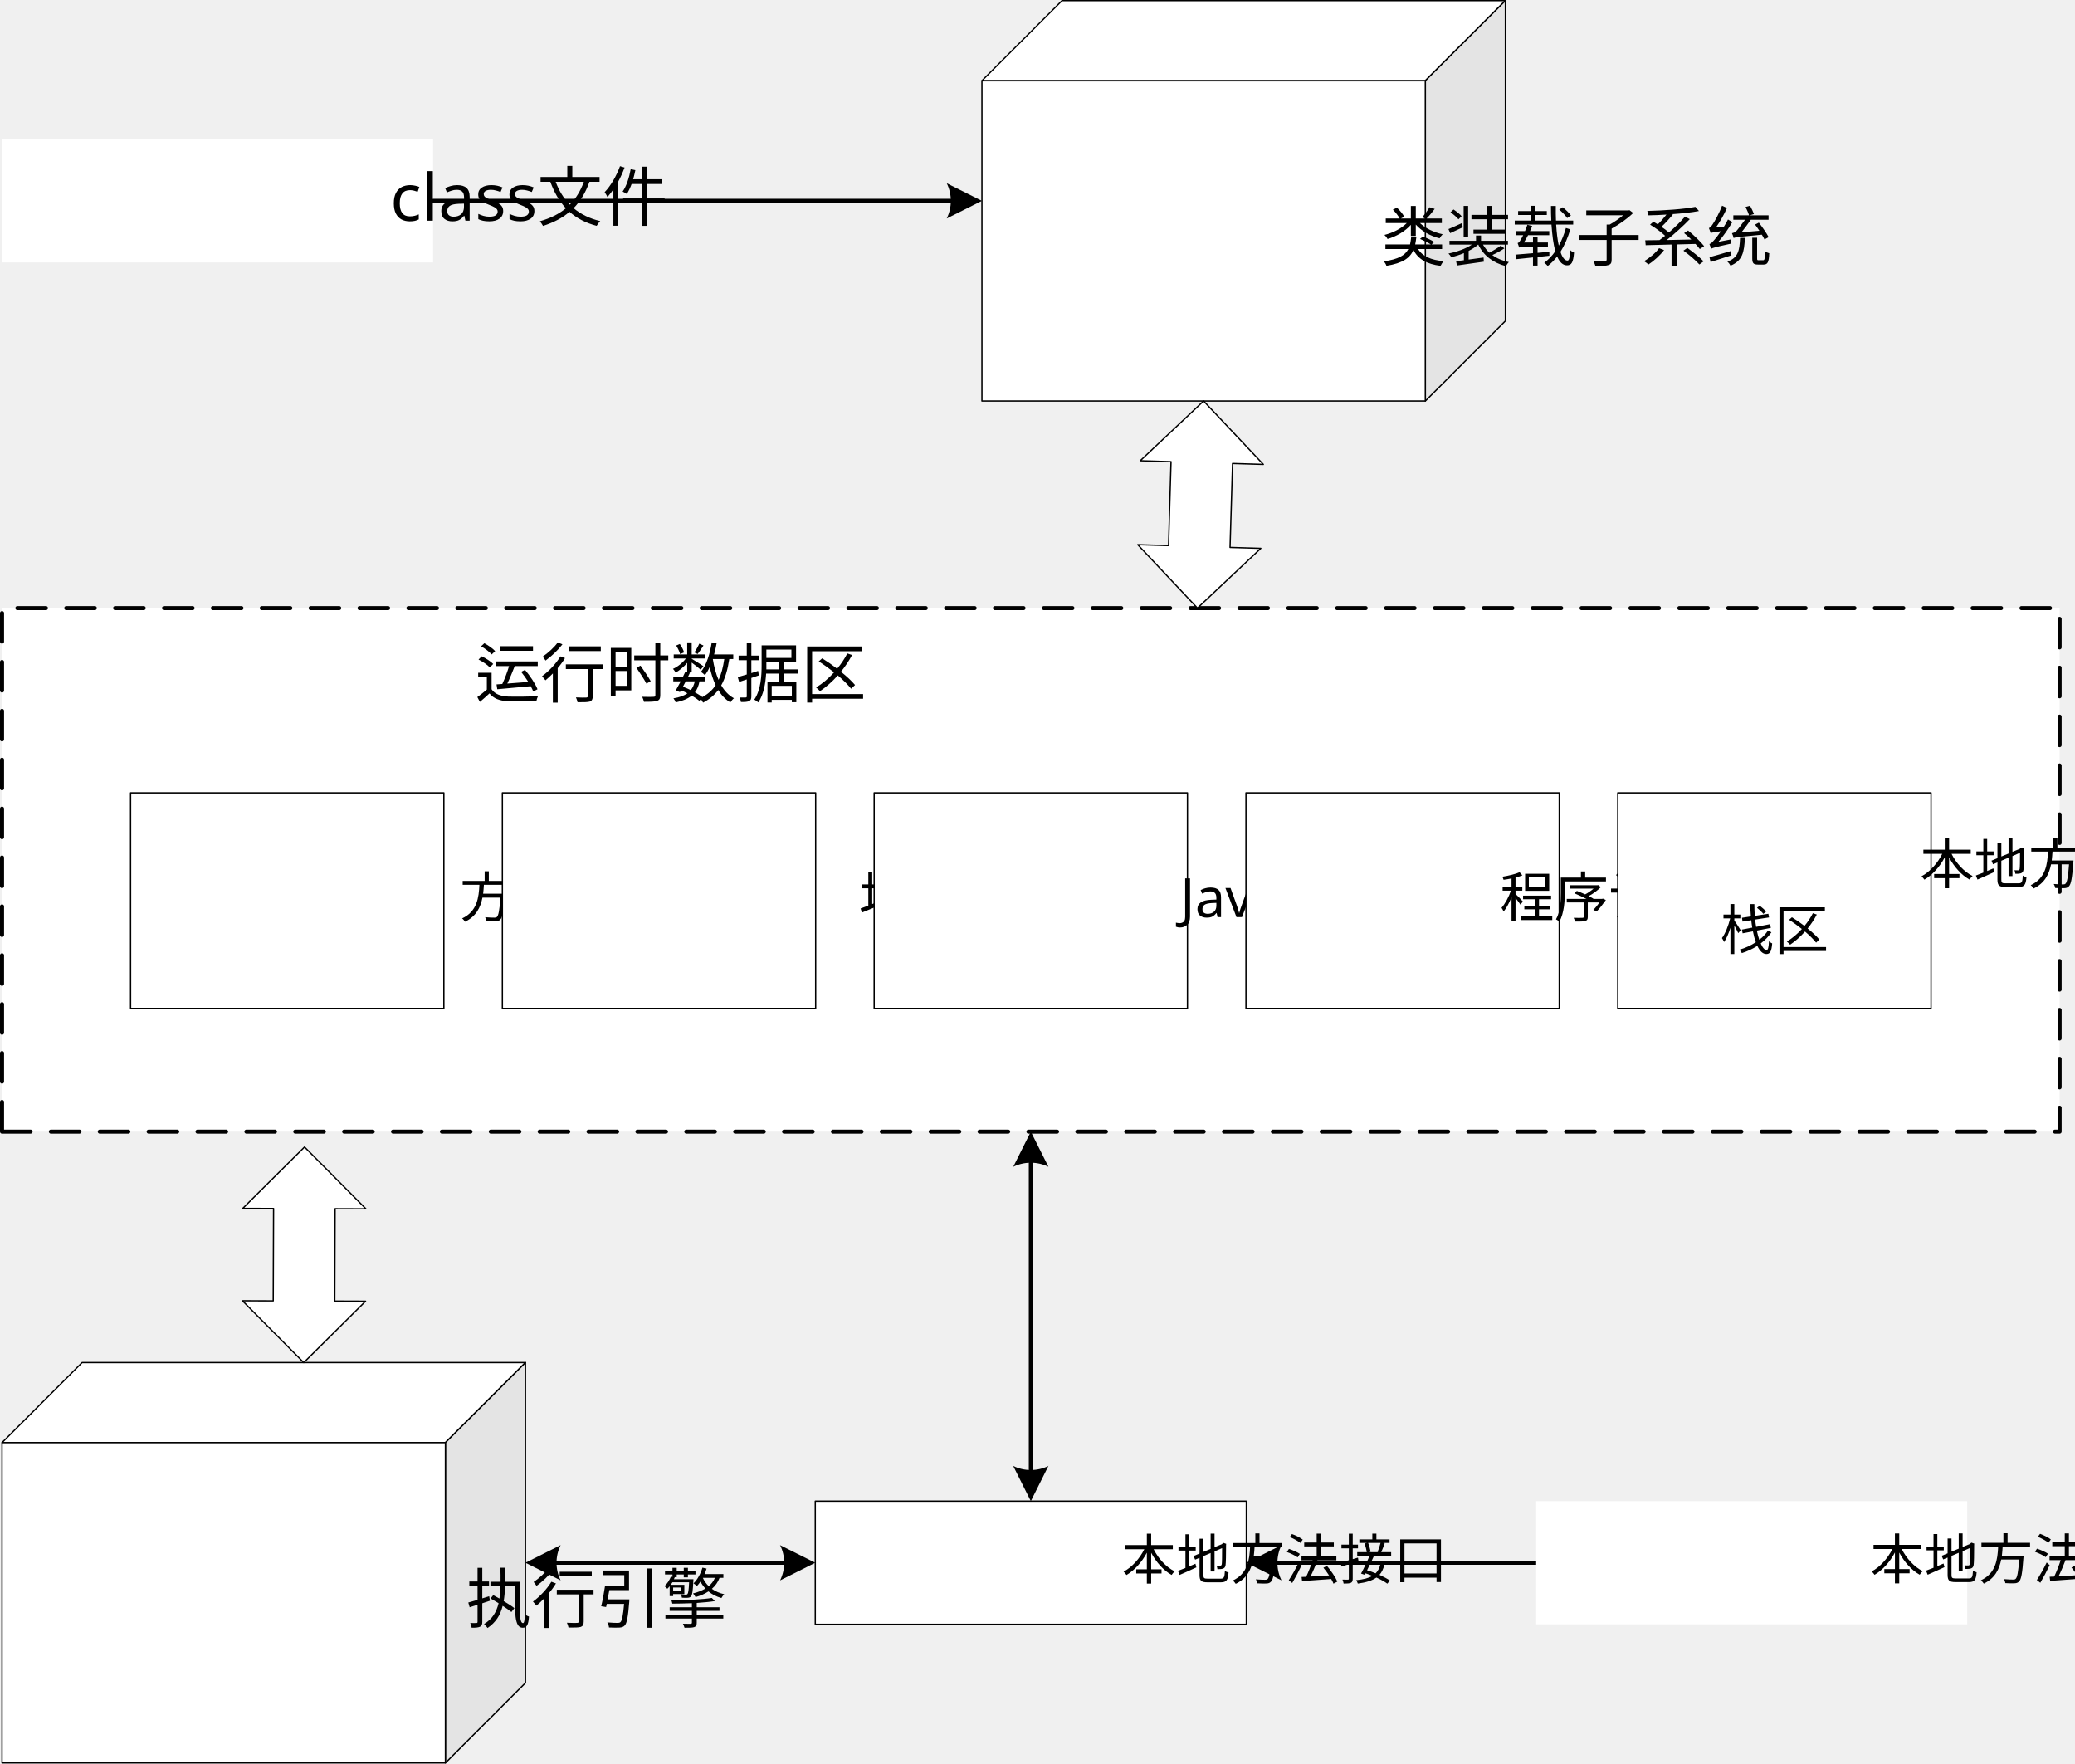
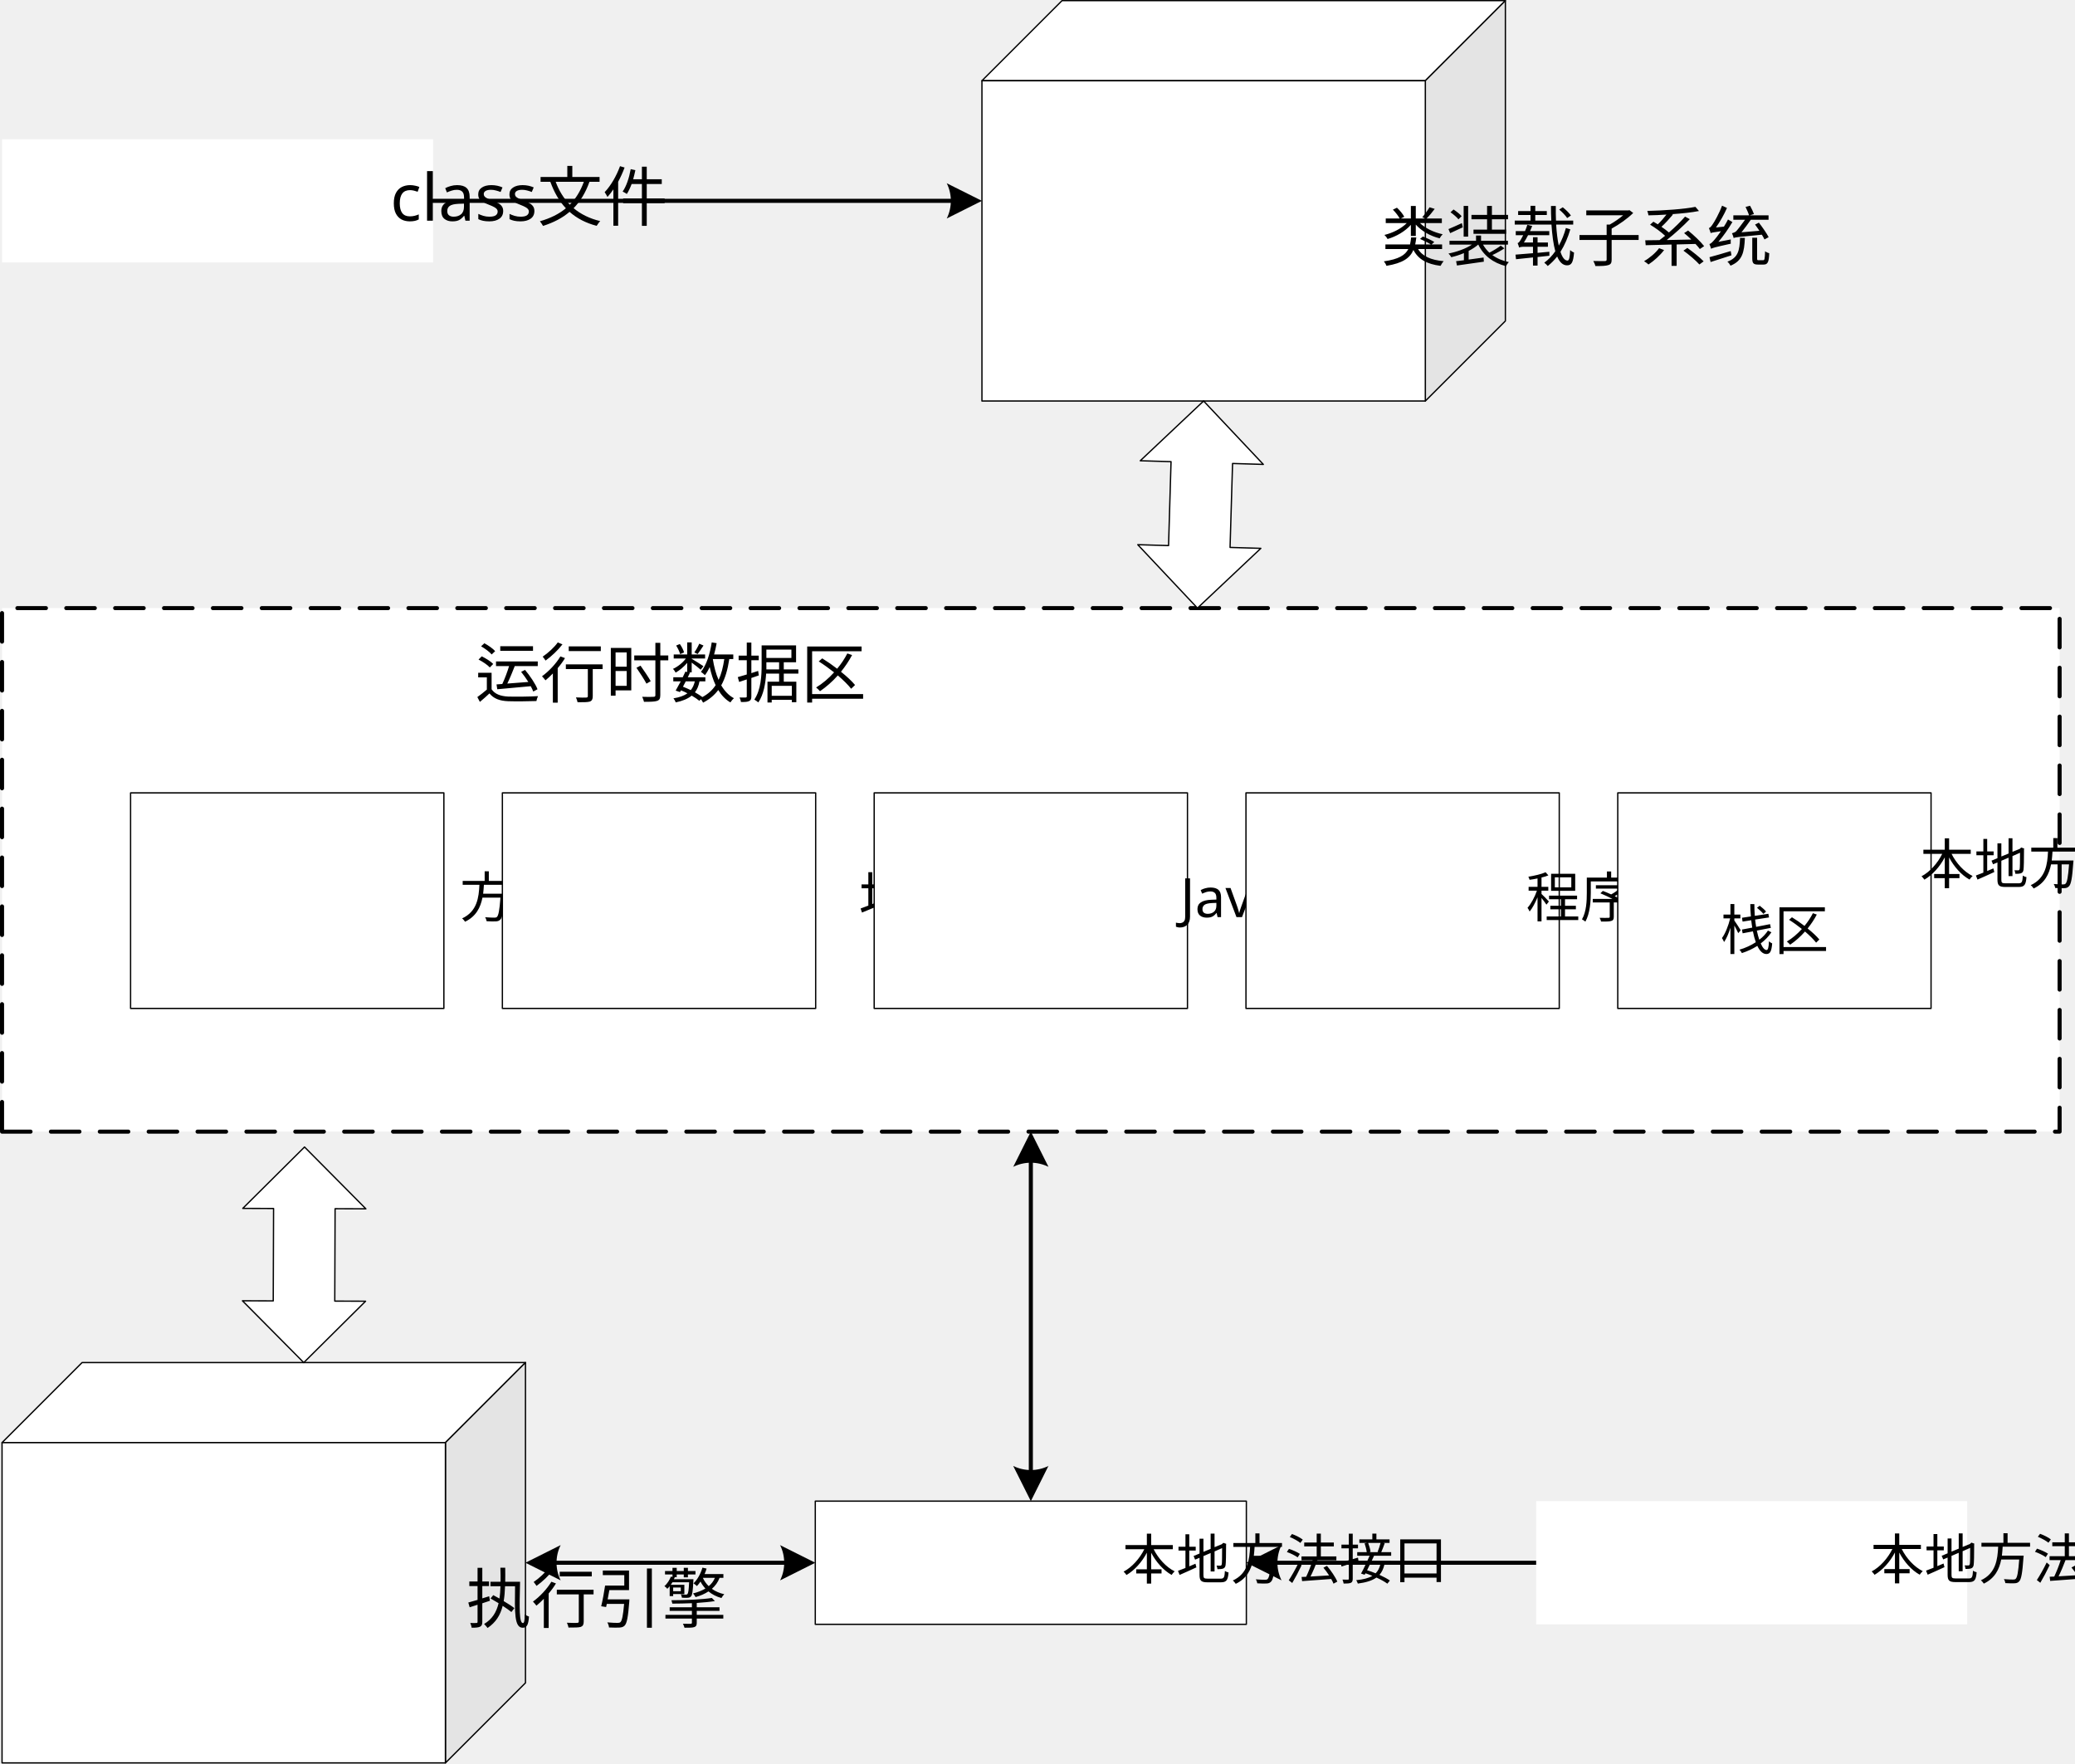
<svg xmlns="http://www.w3.org/2000/svg" xmlns:ns1="http://schemas.microsoft.com/visio/2003/SVGExtensions/" xmlns:xlink="http://www.w3.org/1999/xlink" width="5.306in" height="4.509in" viewBox="0 0 382.06 324.665" xml:space="preserve" color-interpolation-filters="sRGB" class="st15">
  <ns1:documentProperties ns1:langID="2052" ns1:metric="true" ns1:viewMarkup="false" />
  <style type="text/css">
	
		.st1 {fill:#ffffff;stroke:#000000;stroke-dasharray:5.25,3.75;stroke-linecap:round;stroke-linejoin:round;stroke-width:0.75}
		.st2 {fill:#000000;font-family:Microsoft YaHei UI;font-size:1em;font-stretch:semi-expanded}
		.st3 {fill:#ffffff;stroke:#000000;stroke-linecap:round;stroke-linejoin:round;stroke-width:0.24}
		.st4 {fill:#e4e4e4;stroke:#000000;stroke-linecap:round;stroke-linejoin:round;stroke-width:0.24}
		.st5 {fill:#000000;font-family:Microsoft YaHei UI;font-size:1em}
		.st6 {fill:#000000;font-family:Microsoft YaHei UI;font-size:0.833em}
		.st7 {fill:#000000;font-family:Segoe UI;font-size:0.833em}
		.st8 {font-family:Microsoft YaHei UI;font-size:1em}
		.st9 {font-size:1em}
		.st10 {marker-end:url(#mrkr5-61);marker-start:url(#mrkr5-59);stroke:#000000;stroke-linecap:round;stroke-linejoin:round;stroke-width:0.75}
		.st11 {fill:#000000;fill-opacity:1;stroke:#000000;stroke-opacity:1;stroke-width:0.229}
		.st12 {marker-end:url(#mrkr5-61);stroke:#000000;stroke-linecap:round;stroke-linejoin:round;stroke-width:0.75}
		.st13 {fill:#ffffff;stroke:none;stroke-linecap:round;stroke-linejoin:round;stroke-width:0.24}
		.st14 {fill:#000000;font-family:Segoe UI;font-size:1em}
		.st15 {fill:none;fill-rule:evenodd;font-size:12px;overflow:visible;stroke-linecap:square;stroke-miterlimit:3}
	
	</style>
  <defs id="Patterns_And_Gradients">
    <linearGradient id="grad0-11" x1="0" y1="0" x2="1" y2="0" gradientTransform="rotate(90 0.5 0.5)">
      <stop offset="0.01" stop-color="#ffffff" stop-opacity="1" />
      <stop offset="0.5" stop-color="#fefefe" stop-opacity="1" />
      <stop offset="1" stop-color="#ffffff" stop-opacity="1" />
    </linearGradient>
    <linearGradient id="grad0-15" x1="0" y1="0" x2="1" y2="0" gradientTransform="rotate(270 0.5 0.5)">
      <stop offset="0" stop-color="#fefefe" stop-opacity="1" />
      <stop offset="1" stop-color="#ffffff" stop-opacity="1" />
    </linearGradient>
  </defs>
  <defs id="Markers">
    <g id="lend5">
      <path d="M 2 1 L 0 0 L 1.981 -0.993 C 1.672 -0.365 1.673 0.373 1.985 1 " style="stroke:none" />
    </g>
    <marker id="mrkr5-59" class="st11" ns1:arrowType="5" ns1:arrowSize="2" ns1:setback="7.15" refX="7.15" orient="auto" markerUnits="strokeWidth" overflow="visible">
      <use xlink:href="#lend5" transform="scale(4.36) " />
    </marker>
    <marker id="mrkr5-61" class="st11" ns1:arrowType="5" ns1:arrowSize="2" ns1:setback="7.63" refX="-7.63" orient="auto" markerUnits="strokeWidth" overflow="visible">
      <use xlink:href="#lend5" transform="scale(-4.36,-4.36) " />
    </marker>
  </defs>
  <g ns1:mID="0" ns1:index="1" ns1:groupContext="foregroundPage">
    <ns1:pageProperties ns1:drawingScale="0.0393701" ns1:pageScale="0.0393701" ns1:drawingUnits="24" ns1:shadowOffsetX="8.50394" ns1:shadowOffsetY="-8.50394" />
    <ns1:layer ns1:name="容器" ns1:index="0" />
    <ns1:layer ns1:name="连接线" ns1:index="1" />
    <g id="group14-1" transform="translate(0.375,-116.34)" ns1:mID="14" ns1:groupContext="group" ns1:layerMember="0">
      <ns1:userDefs>
        <ns1:ud ns1:nameU="msvShapeCategories" ns1:prompt="" ns1:val="VT4(ContainerStyleDefaults)" />
        <ns1:ud ns1:nameU="msvStructureType" ns1:prompt="" ns1:val="VT4(Container)" />
        <ns1:ud ns1:nameU="msvSDContainerMargin" ns1:prompt="" ns1:val="VT0(0.11811023622047):24" />
        <ns1:ud ns1:nameU="msvSDContainerResize" ns1:prompt="" ns1:val="VT0(1):26" />
        <ns1:ud ns1:nameU="msvSDContainerLocked" ns1:prompt="" ns1:val="VT0(0):5" />
        <ns1:ud ns1:nameU="msvSDContainerNoHighlight" ns1:prompt="" ns1:val="VT0(0):5" />
        <ns1:ud ns1:nameU="msvSDContainerNoRibbon" ns1:prompt="" ns1:val="VT0(0):5" />
        <ns1:ud ns1:nameU="msvSDContainerStyle" ns1:prompt="" ns1:val="VT0(1):26" />
        <ns1:ud ns1:nameU="msvSDContainerStyleCount" ns1:prompt="" ns1:val="VT0(14):26" />
        <ns1:ud ns1:nameU="msvSDContainerRequiredCategories" ns1:prompt="" ns1:val="VT0(0):26" />
        <ns1:ud ns1:nameU="msvSDContainerExcludedCategories" ns1:prompt="" ns1:val="VT4(DoNotContain)" />
        <ns1:ud ns1:nameU="msvSDHeadingStyle" ns1:prompt="" ns1:val="VT0(1):26" />
        <ns1:ud ns1:nameU="msvSDHeadingStyleCount" ns1:prompt="" ns1:val="VT0(4):26" />
        <ns1:ud ns1:nameU="HeadingSide" ns1:prompt="" ns1:val="VT0(0):26" />
        <ns1:ud ns1:nameU="HeadingSpan" ns1:prompt="" ns1:val="VT0(0):26" />
        <ns1:ud ns1:nameU="HeadingAlign" ns1:prompt="" ns1:val="VT0(0):26" />
        <ns1:ud ns1:nameU="RTL" ns1:prompt="" ns1:val="VT0(0):5" />
        <ns1:ud ns1:nameU="FnForceContrast" ns1:prompt="" ns1:val="VT5(#ffffff)" />
        <ns1:ud ns1:nameU="BaseColor" ns1:prompt="" ns1:val="VT0(1):26" />
        <ns1:ud ns1:nameU="HColor1" ns1:prompt="" ns1:val="VT5(#ffffff)" />
        <ns1:ud ns1:nameU="HColor2" ns1:prompt="" ns1:val="VT5(#fefefe)" />
        <ns1:ud ns1:nameU="HColor3" ns1:prompt="" ns1:val="VT5(#e9e9e9)" />
        <ns1:ud ns1:nameU="HColor4" ns1:prompt="" ns1:val="VT5(#efefef)" />
        <ns1:ud ns1:nameU="BColor1" ns1:prompt="" ns1:val="VT5(#ffffff)" />
        <ns1:ud ns1:nameU="BColor2" ns1:prompt="" ns1:val="VT5(#ffffff)" />
        <ns1:ud ns1:nameU="LineColor" ns1:prompt="" ns1:val="VT5(#d5d5d5)" />
        <ns1:ud ns1:nameU="visVersion" ns1:prompt="" ns1:val="VT0(15):26" />
        <ns1:ud ns1:nameU="Embellishment" ns1:prompt="" ns1:val="VT0(2):26" />
        <ns1:ud ns1:nameU="HColor2" ns1:prompt="" ns1:val="VT5(#fefefe)" />
        <ns1:ud ns1:nameU="HColor3" ns1:prompt="" ns1:val="VT5(#e9e9e9)" />
        <ns1:ud ns1:nameU="HColor4" ns1:prompt="" ns1:val="VT5(#efefef)" />
      </ns1:userDefs>
      <g id="group15-2" ns1:mID="15" ns1:groupContext="group" ns1:layerMember="0">
        <ns1:userDefs>
          <ns1:ud ns1:nameU="msvStructureType" ns1:prompt="" ns1:val="VT0(0):26" />
          <ns1:ud ns1:nameU="CStyle" ns1:prompt="" ns1:val="VT0(1):26" />
          <ns1:ud ns1:nameU="HSide" ns1:prompt="" ns1:val="VT0(0):26" />
          <ns1:ud ns1:nameU="HSpan" ns1:prompt="" ns1:val="VT0(0):26" />
          <ns1:ud ns1:nameU="HAlign" ns1:prompt="" ns1:val="VT0(0):26" />
          <ns1:ud ns1:nameU="HorzAlign" ns1:prompt="" ns1:val="VT0(0):26" />
          <ns1:ud ns1:nameU="SquareCorners" ns1:prompt="" ns1:val="VT0(0):26" />
          <ns1:ud ns1:nameU="Corner6" ns1:prompt="" ns1:val="VT0(0.19685039370079):24" />
          <ns1:ud ns1:nameU="FillForegndIn" ns1:prompt="" ns1:val="VT0(1):26" />
          <ns1:ud ns1:nameU="FillBkgndIn" ns1:prompt="" ns1:val="VT0(0):26" />
          <ns1:ud ns1:nameU="FillPatternIn" ns1:prompt="" ns1:val="VT0(1):26" />
          <ns1:ud ns1:nameU="BaseColor" ns1:prompt="" ns1:val="VT0(1):26" />
          <ns1:ud ns1:nameU="BackFillColor" ns1:prompt="" ns1:val="VT5(#96afcf)" />
          <ns1:ud ns1:nameU="BackLineColor" ns1:prompt="" ns1:val="VT5(#1f477d)" />
          <ns1:ud ns1:nameU="DarkerColor" ns1:prompt="" ns1:val="VT5(#1f477d)" />
        </ns1:userDefs>
        <g id="shape16-3" ns1:mID="16" ns1:groupContext="shape" ns1:layerMember="0" transform="translate(2.83465,2.83465)">
          <ns1:userDefs>
            <ns1:ud ns1:nameU="msvStructureType" ns1:prompt="" ns1:val="VT0(0):26" />
            <ns1:ud ns1:nameU="msvThemeColors" ns1:prompt="" ns1:val="VT0(0):26" />
            <ns1:ud ns1:nameU="msvThemeEffects" ns1:prompt="" ns1:val="VT0(0):26" />
            <ns1:ud ns1:nameU="CStyle" ns1:prompt="" ns1:val="VT0(1):26" />
            <ns1:ud ns1:nameU="HSide" ns1:prompt="" ns1:val="VT0(0):26" />
            <ns1:ud ns1:nameU="HSpan" ns1:prompt="" ns1:val="VT0(0):26" />
            <ns1:ud ns1:nameU="HAlign" ns1:prompt="" ns1:val="VT0(0):26" />
            <ns1:ud ns1:nameU="HorzAlign" ns1:prompt="" ns1:val="VT0(0):26" />
            <ns1:ud ns1:nameU="SquareCorners" ns1:prompt="" ns1:val="VT0(0):26" />
            <ns1:ud ns1:nameU="OffsetX10" ns1:prompt="" ns1:val="VT0(0.039370078740157):24" />
            <ns1:ud ns1:nameU="OffsetY10" ns1:prompt="" ns1:val="VT0(-0.039370078740157):24" />
            <ns1:ud ns1:nameU="BackFillColor" ns1:prompt="" ns1:val="VT5(#96afcf)" />
            <ns1:ud ns1:nameU="BackLineColor" ns1:prompt="" ns1:val="VT5(#1f477d)" />
            <ns1:ud ns1:nameU="DarkerColor" ns1:prompt="" ns1:val="VT5(#1f477d)" />
          </ns1:userDefs>
        </g>
        <g id="shape15-5" ns1:mID="15" ns1:groupContext="groupContent" ns1:layerMember="0">
          <path d="M0 324.67 L189.43 324.67 L378.85 324.67 L378.85 228.29 L189.43 228.29 L0 228.29 L0 324.67 Z" class="st1" />
        </g>
      </g>
      <g id="group17-7" transform="translate(0,-70.8661)" ns1:mID="17" ns1:groupContext="group" ns1:layerMember="0">
        <ns1:userDefs>
          <ns1:ud ns1:nameU="msvStructureType" ns1:prompt="" ns1:val="VT4(Heading)" />
          <ns1:ud ns1:nameU="CStyle" ns1:prompt="" ns1:val="VT0(1):26" />
          <ns1:ud ns1:nameU="HSide" ns1:prompt="" ns1:val="VT0(0):26" />
          <ns1:ud ns1:nameU="HSpan" ns1:prompt="" ns1:val="VT0(0):26" />
          <ns1:ud ns1:nameU="HAlign" ns1:prompt="" ns1:val="VT0(0):26" />
          <ns1:ud ns1:nameU="Hidden" ns1:prompt="" ns1:val="VT0(0):5" />
          <ns1:ud ns1:nameU="HorzAlign" ns1:prompt="" ns1:val="VT0(0):26" />
          <ns1:ud ns1:nameU="Rounding" ns1:prompt="" ns1:val="VT0(0):1" />
          <ns1:ud ns1:nameU="SquareCorners" ns1:prompt="" ns1:val="VT0(3):26" />
          <ns1:ud ns1:nameU="Inset" ns1:prompt="" ns1:val="VT0(0):24" />
          <ns1:ud ns1:nameU="InsideRadius" ns1:prompt="" ns1:val="VT0(0):24" />
          <ns1:ud ns1:nameU="InsetXInt" ns1:prompt="" ns1:val="VT0(0):24" />
          <ns1:ud ns1:nameU="HTxtMargin" ns1:prompt="" ns1:val="VT0(0.059055118110236):24" />
          <ns1:ud ns1:nameU="HTxtWidth" ns1:prompt="" ns1:val="VT0(2.9527559055118):24" />
          <ns1:ud ns1:nameU="HLeft" ns1:prompt="" ns1:val="VT0(0):26" />
          <ns1:ud ns1:nameU="HRight" ns1:prompt="" ns1:val="VT0(2.9527559055118):24" />
          <ns1:ud ns1:nameU="SquareCorners7" ns1:prompt="" ns1:val="VT0(3):26" />
          <ns1:ud ns1:nameU="Offset" ns1:prompt="" ns1:val="VT0(0):26" />
          <ns1:ud ns1:nameU="Rounding8" ns1:prompt="" ns1:val="VT0(0.11811023622047):24" />
          <ns1:ud ns1:nameU="InsetX9" ns1:prompt="" ns1:val="VT0(0):26" />
          <ns1:ud ns1:nameU="InsetY9" ns1:prompt="" ns1:val="VT0(0):26" />
          <ns1:ud ns1:nameU="OffsetY11" ns1:prompt="" ns1:val="VT0(0):26" />
          <ns1:ud ns1:nameU="OffsetY12" ns1:prompt="" ns1:val="VT0(0):26" />
          <ns1:ud ns1:nameU="Width12" ns1:prompt="" ns1:val="VT0(0):26" />
          <ns1:ud ns1:nameU="msvSDContainerHeadingEdge" ns1:prompt="" ns1:val="VT4(Bottom)" />
          <ns1:ud ns1:nameU="HLineVisible" ns1:prompt="" ns1:val="VT0(0):5" />
          <ns1:ud ns1:nameU="HFillVisible" ns1:prompt="" ns1:val="VT0(0):5" />
          <ns1:ud ns1:nameU="FillForegndIn" ns1:prompt="" ns1:val="VT5(#ffffff)" />
          <ns1:ud ns1:nameU="FillBkgndIn" ns1:prompt="" ns1:val="VT0(1):26" />
          <ns1:ud ns1:nameU="BaseColor" ns1:prompt="" ns1:val="VT0(1):26" />
          <ns1:ud ns1:nameU="FillPatternIn" ns1:prompt="" ns1:val="VT0(30):26" />
          <ns1:ud ns1:nameU="BackFillColor" ns1:prompt="" ns1:val="VT5(#96afcf)" />
          <ns1:ud ns1:nameU="BackLineColor" ns1:prompt="" ns1:val="VT5(#1f477d)" />
          <ns1:ud ns1:nameU="BackCharColor" ns1:prompt="" ns1:val="VT5(#000000)" />
          <ns1:ud ns1:nameU="DarkerColor" ns1:prompt="" ns1:val="VT5(#000000)" />
          <ns1:ud ns1:nameU="HTxtWidth" ns1:prompt="" ns1:val="VT0(5.261811023622):1" />
          <ns1:ud ns1:nameU="HRight" ns1:prompt="" ns1:val="VT0(5.261811023622):1" />
        </ns1:userDefs>
        <g id="shape18-8" ns1:mID="18" ns1:groupContext="shape" ns1:layerMember="0">
          <ns1:userDefs>
            <ns1:ud ns1:nameU="msvStructureType" ns1:prompt="" ns1:val="VT0(0):26" />
            <ns1:ud ns1:nameU="msvThemeColors" ns1:prompt="" ns1:val="VT0(0):26" />
            <ns1:ud ns1:nameU="msvThemeEffects" ns1:prompt="" ns1:val="VT0(0):26" />
            <ns1:ud ns1:nameU="CStyle" ns1:prompt="" ns1:val="VT0(1):26" />
            <ns1:ud ns1:nameU="Rounding" ns1:prompt="" ns1:val="VT0(0):1" />
            <ns1:ud ns1:nameU="SquareCorners" ns1:prompt="" ns1:val="VT0(3):26" />
            <ns1:ud ns1:nameU="HLeft" ns1:prompt="" ns1:val="VT0(0):26" />
            <ns1:ud ns1:nameU="HRight" ns1:prompt="" ns1:val="VT0(2.9527559055118):24" />
            <ns1:ud ns1:nameU="Hidden" ns1:prompt="" ns1:val="VT0(0):5" />
            <ns1:ud ns1:nameU="BowHeight7" ns1:prompt="" ns1:val="VT0(0.11811023622047):24" />
            <ns1:ud ns1:nameU="Offset7" ns1:prompt="" ns1:val="VT0(0.0052083333333333):3" />
            <ns1:ud ns1:nameU="AnchorPt7" ns1:prompt="" ns1:val="VT0(0.64439796587927):24" />
            <ns1:ud ns1:nameU="HSide" ns1:prompt="" ns1:val="VT0(0):26" />
            <ns1:ud ns1:nameU="HAlign" ns1:prompt="" ns1:val="VT0(0):26" />
            <ns1:ud ns1:nameU="HRight" ns1:prompt="" ns1:val="VT0(5.261811023622):1" />
          </ns1:userDefs>
        </g>
        <g id="shape17-12" ns1:mID="17" ns1:groupContext="groupContent" ns1:layerMember="0">
          <ns1:textBlock ns1:margins="rect(4,6,4,6)" ns1:tabSpace="42.5197" />
          <ns1:textRect cx="189.425" cy="311.909" width="378.86" height="25.512" />
          <text x="6" y="315.56" class="st2" ns1:langID="2052">
            <ns1:paragraph />
            <ns1:tabList />运行时数据区</text>
        </g>
      </g>
    </g>
    <g id="group3-17" transform="translate(180.8,-250.844)" ns1:mID="3" ns1:groupContext="group">
      <ns1:userDefs>
        <ns1:ud ns1:nameU="visVersion" ns1:prompt="" ns1:val="VT0(15):26" />
      </ns1:userDefs>
      <g id="shape4-18" ns1:mID="4" ns1:groupContext="shape">
        <ns1:userDefs>
          <ns1:ud ns1:nameU="ControlHeight" ns1:prompt="" ns1:val="VT0(0.94488188976378):24" />
          <ns1:ud ns1:nameU="FillForegnd" ns1:prompt="" ns1:val="VT5(1)" />
          <ns1:ud ns1:nameU="ControlHeight" ns1:prompt="" ns1:val="VT0(0.81889763779528):1" />
        </ns1:userDefs>
        <path d="M0 265.7 L81.64 265.7 L96.38 250.96 L14.74 250.96 L0 265.7 Z" class="st3" />
      </g>
      <g id="shape5-20" ns1:mID="5" ns1:groupContext="shape">
        <ns1:userDefs>
          <ns1:ud ns1:nameU="ControlHeight" ns1:prompt="" ns1:val="VT0(0.94488188976378):24" />
          <ns1:ud ns1:nameU="FillForegnd" ns1:prompt="" ns1:val="VT5(1)" />
          <ns1:ud ns1:nameU="ControlHeight" ns1:prompt="" ns1:val="VT0(0.81889763779528):1" />
        </ns1:userDefs>
        <path d="M81.64 324.67 L96.38 309.93 L96.38 250.96 L81.64 265.7 L81.64 324.67 Z" class="st4" />
      </g>
      <g id="shape3-22" ns1:mID="3" ns1:groupContext="groupContent">
        <ns1:textBlock ns1:margins="rect(4,4,4,4)" ns1:tabSpace="42.5197" />
        <ns1:textRect cx="40.819" cy="295.185" width="81.64" height="58.961" />
        <rect x="0" y="265.705" width="81.638" height="58.961" class="st3" />
        <text x="4.82" y="298.83" class="st5" ns1:langID="2052">
          <ns1:paragraph ns1:horizAlign="1" />
          <ns1:tabList />类装载子系统</text>
      </g>
    </g>
    <g id="shape19-25" ns1:mID="19" ns1:groupContext="shape" transform="translate(24.0443,-139.018)">
      <ns1:userDefs>
        <ns1:ud ns1:nameU="visVersion" ns1:val="VT0(15):26" />
      </ns1:userDefs>
      <ns1:textBlock ns1:margins="rect(4,4,4,4)" ns1:tabSpace="42.5197" />
      <ns1:textRect cx="28.843" cy="304.823" width="57.69" height="39.685" />
      <rect x="0" y="284.98" width="57.685" height="39.685" class="st3" />
      <text x="13.84" y="307.86" class="st6" ns1:langID="2052">
        <ns1:paragraph ns1:horizAlign="1" />
        <ns1:tabList />方法区</text>
    </g>
    <g id="shape20-28" ns1:mID="20" ns1:groupContext="shape" transform="translate(92.501,-139.018)">
      <ns1:userDefs>
        <ns1:ud ns1:nameU="visVersion" ns1:val="VT0(15):26" />
      </ns1:userDefs>
      <ns1:textBlock ns1:margins="rect(4,4,4,4)" ns1:tabSpace="42.5197" />
      <ns1:textRect cx="28.843" cy="304.823" width="57.69" height="39.685" />
      <rect x="0" y="284.98" width="57.685" height="39.685" class="st3" />
      <text x="18.84" y="307.86" class="st6" ns1:langID="2052">
        <ns1:paragraph ns1:horizAlign="1" />
        <ns1:tabList />堆区</text>
    </g>
    <g id="shape21-31" ns1:mID="21" ns1:groupContext="shape" transform="translate(160.958,-139.018)">
      <ns1:userDefs>
        <ns1:ud ns1:nameU="visVersion" ns1:val="VT0(15):26" />
      </ns1:userDefs>
      <ns1:textBlock ns1:margins="rect(4,4,4,4)" ns1:tabSpace="42.5197" />
      <ns1:textRect cx="28.843" cy="304.823" width="57.69" height="39.685" />
      <rect x="0" y="284.98" width="57.685" height="39.685" class="st3" />
      <text x="9.57" y="307.86" class="st7" ns1:langID="2052">
        <ns1:paragraph ns1:horizAlign="1" />
        <ns1:tabList />Java<tspan class="st8">栈区</tspan>
      </text>
    </g>
    <g id="shape22-35" ns1:mID="22" ns1:groupContext="shape" transform="translate(229.414,-139.018)">
      <ns1:userDefs>
        <ns1:ud ns1:nameU="visVersion" ns1:val="VT0(15):26" />
      </ns1:userDefs>
      <ns1:textBlock ns1:margins="rect(4,4,4,4)" ns1:tabSpace="42.5197" />
      <ns1:textRect cx="28.843" cy="304.823" width="57.69" height="39.685" />
      <rect x="0" y="284.98" width="57.685" height="39.685" class="st3" />
-       <text x="0" y="307.86" class="st6" ns1:langID="2052">
+       <text x="4.785" y="307.86" class="st6" ns1:langID="2052">
        <ns1:paragraph ns1:horizAlign="1" />
        <ns1:tabList />程序计数器</text>
    </g>
    <g id="shape23-38" ns1:mID="23" ns1:groupContext="shape" transform="translate(297.871,-139.018)">
      <ns1:userDefs>
        <ns1:ud ns1:nameU="visVersion" ns1:val="VT0(15):26" />
      </ns1:userDefs>
      <ns1:textBlock ns1:margins="rect(4,4,4,4)" ns1:tabSpace="42.5197" />
      <ns1:textRect cx="28.843" cy="304.823" width="57.69" height="39.685" />
      <rect x="0" y="284.98" width="57.685" height="39.685" class="st3" />
      <text x="8.84" y="301.74" class="st6" ns1:langID="2052">
        <ns1:paragraph ns1:horizAlign="1" />
        <ns1:tabList />本地方法<tspan x="18.84" dy="1.212em" class="st9">栈区</tspan>
      </text>
    </g>
    <g id="group24-42" transform="translate(0.375,-0.12)" ns1:mID="24" ns1:groupContext="group">
      <ns1:userDefs>
        <ns1:ud ns1:nameU="visVersion" ns1:prompt="" ns1:val="VT0(15):26" />
      </ns1:userDefs>
      <g id="shape25-43" ns1:mID="25" ns1:groupContext="shape">
        <ns1:userDefs>
          <ns1:ud ns1:nameU="ControlHeight" ns1:prompt="" ns1:val="VT0(0.94488188976378):24" />
          <ns1:ud ns1:nameU="FillForegnd" ns1:prompt="" ns1:val="VT5(1)" />
          <ns1:ud ns1:nameU="ControlHeight" ns1:prompt="" ns1:val="VT0(0.81889763779528):1" />
        </ns1:userDefs>
        <path d="M0 265.7 L81.64 265.7 L96.38 250.96 L14.74 250.96 L0 265.7 Z" class="st3" />
      </g>
      <g id="shape26-45" ns1:mID="26" ns1:groupContext="shape">
        <ns1:userDefs>
          <ns1:ud ns1:nameU="ControlHeight" ns1:prompt="" ns1:val="VT0(0.94488188976378):24" />
          <ns1:ud ns1:nameU="FillForegnd" ns1:prompt="" ns1:val="VT5(1)" />
          <ns1:ud ns1:nameU="ControlHeight" ns1:prompt="" ns1:val="VT0(0.81889763779528):1" />
        </ns1:userDefs>
        <path d="M81.64 324.67 L96.38 309.93 L96.38 250.96 L81.64 265.7 L81.64 324.67 Z" class="st4" />
      </g>
      <g id="shape24-47" ns1:mID="24" ns1:groupContext="groupContent">
        <ns1:textBlock ns1:margins="rect(4,4,4,4)" ns1:tabSpace="42.5197" />
        <ns1:textRect cx="40.819" cy="295.185" width="81.64" height="58.961" />
        <rect x="0" y="265.705" width="81.638" height="58.961" class="st3" />
        <text x="16.82" y="298.83" class="st5" ns1:langID="2052">
          <ns1:paragraph ns1:horizAlign="1" />
          <ns1:tabList />执行引擎</text>
      </g>
    </g>
    <g id="shape27-50" ns1:mID="27" ns1:groupContext="shape" transform="translate(150.115,-25.6318)">
      <ns1:userDefs>
        <ns1:ud ns1:nameU="visVersion" ns1:val="VT0(15):26" />
      </ns1:userDefs>
      <ns1:textBlock ns1:margins="rect(4,4,4,4)" ns1:tabSpace="42.5197" />
      <ns1:textRect cx="39.685" cy="313.327" width="79.38" height="22.677" />
      <rect x="0" y="301.988" width="79.37" height="22.677" class="st3" />
      <text x="9.68" y="316.37" class="st6" ns1:langID="2052">
        <ns1:paragraph ns1:horizAlign="1" />
        <ns1:tabList />本地方法接口</text>
    </g>
    <g id="shape29-53" ns1:mID="29" ns1:groupContext="shape" ns1:layerMember="1" transform="translate(96.753,-29.8838)">
      <path d="M5.36 317.58 L5.72 317.58 L47.64 317.58" class="st10" />
    </g>
    <g id="shape31-62" ns1:mID="31" ns1:groupContext="shape" ns1:layerMember="1" transform="translate(182.714,-48.309)">
      <path d="M7.09 319.3 L7.09 318.94 L7.09 262.36" class="st10" />
    </g>
    <g id="shape32-69" ns1:mID="32" ns1:groupContext="shape" ns1:layerMember="1" transform="translate(282.847,-29.8838)">
      <path d="M0 317.58 L-47.64 317.58" class="st12" />
    </g>
    <g id="shape34-74" ns1:mID="34" ns1:groupContext="shape" transform="translate(282.847,-25.6318)">
      <ns1:userDefs>
        <ns1:ud ns1:nameU="visVersion" ns1:val="VT0(15):26" />
      </ns1:userDefs>
      <ns1:textBlock ns1:margins="rect(4,4,4,4)" ns1:tabSpace="42.5197" />
      <ns1:textRect cx="39.685" cy="313.327" width="79.38" height="22.677" />
      <rect x="0" y="301.988" width="79.37" height="22.677" class="st13" />
      <text x="14.69" y="316.33" class="st6" ns1:langID="2052">
        <ns1:paragraph ns1:horizAlign="1" />
        <ns1:tabList />本地方法库</text>
    </g>
    <g id="shape36-77" ns1:mID="36" ns1:groupContext="shape" transform="translate(0.375,-276.356)">
      <ns1:userDefs>
        <ns1:ud ns1:nameU="visVersion" ns1:val="VT0(15):26" />
      </ns1:userDefs>
      <ns1:textBlock ns1:margins="rect(4,4,4,4)" ns1:tabSpace="42.5197" />
      <ns1:textRect cx="39.685" cy="313.327" width="79.38" height="22.677" />
      <rect x="0" y="301.988" width="79.37" height="22.677" class="st13" />
      <text x="15.32" y="316.98" class="st14" ns1:langID="2052">
        <ns1:paragraph ns1:horizAlign="1" />
        <ns1:tabList />class<tspan class="st8">文件</tspan>
      </text>
    </g>
    <g id="shape38-81" ns1:mID="38" ns1:groupContext="shape" ns1:layerMember="1" transform="translate(79.7451,-280.608)">
      <path d="M0 317.58 L95.33 317.58" class="st12" />
    </g>
    <g id="shape41-86" ns1:mID="41" ns1:groupContext="shape" transform="translate(380.739,212.319) rotate(90.2046)">
      <ns1:userDefs>
        <ns1:ud ns1:nameU="visVersion" ns1:val="VT0(15):26" />
        <ns1:ud ns1:nameU="ArrowType" ns1:prompt="" ns1:val="VT0(3):26" />
      </ns1:userDefs>
      <path d="M0 324.67 L11.34 313.33 L11.34 319 L28.35 319 L28.35 313.33 L39.69 324.67 L28.35 336 L28.35 330.33 L11.34 330.33        L11.34 336 L0 324.67 Z" class="st3" />
    </g>
    <g id="shape42-88" ns1:mID="42" ns1:groupContext="shape" transform="translate(546.141,83.472) rotate(91.7035)">
      <ns1:userDefs>
        <ns1:ud ns1:nameU="visVersion" ns1:val="VT0(15):26" />
        <ns1:ud ns1:nameU="ArrowType" ns1:prompt="" ns1:val="VT0(3):26" />
      </ns1:userDefs>
      <path d="M0 324.67 L11.34 313.33 L11.34 319 L26.8 319 L26.8 313.33 L38.14 324.67 L26.8 336 L26.8 330.33 L11.34 330.33        L11.34 336 L0 324.67 Z" class="st3" />
    </g>
  </g>
</svg>
